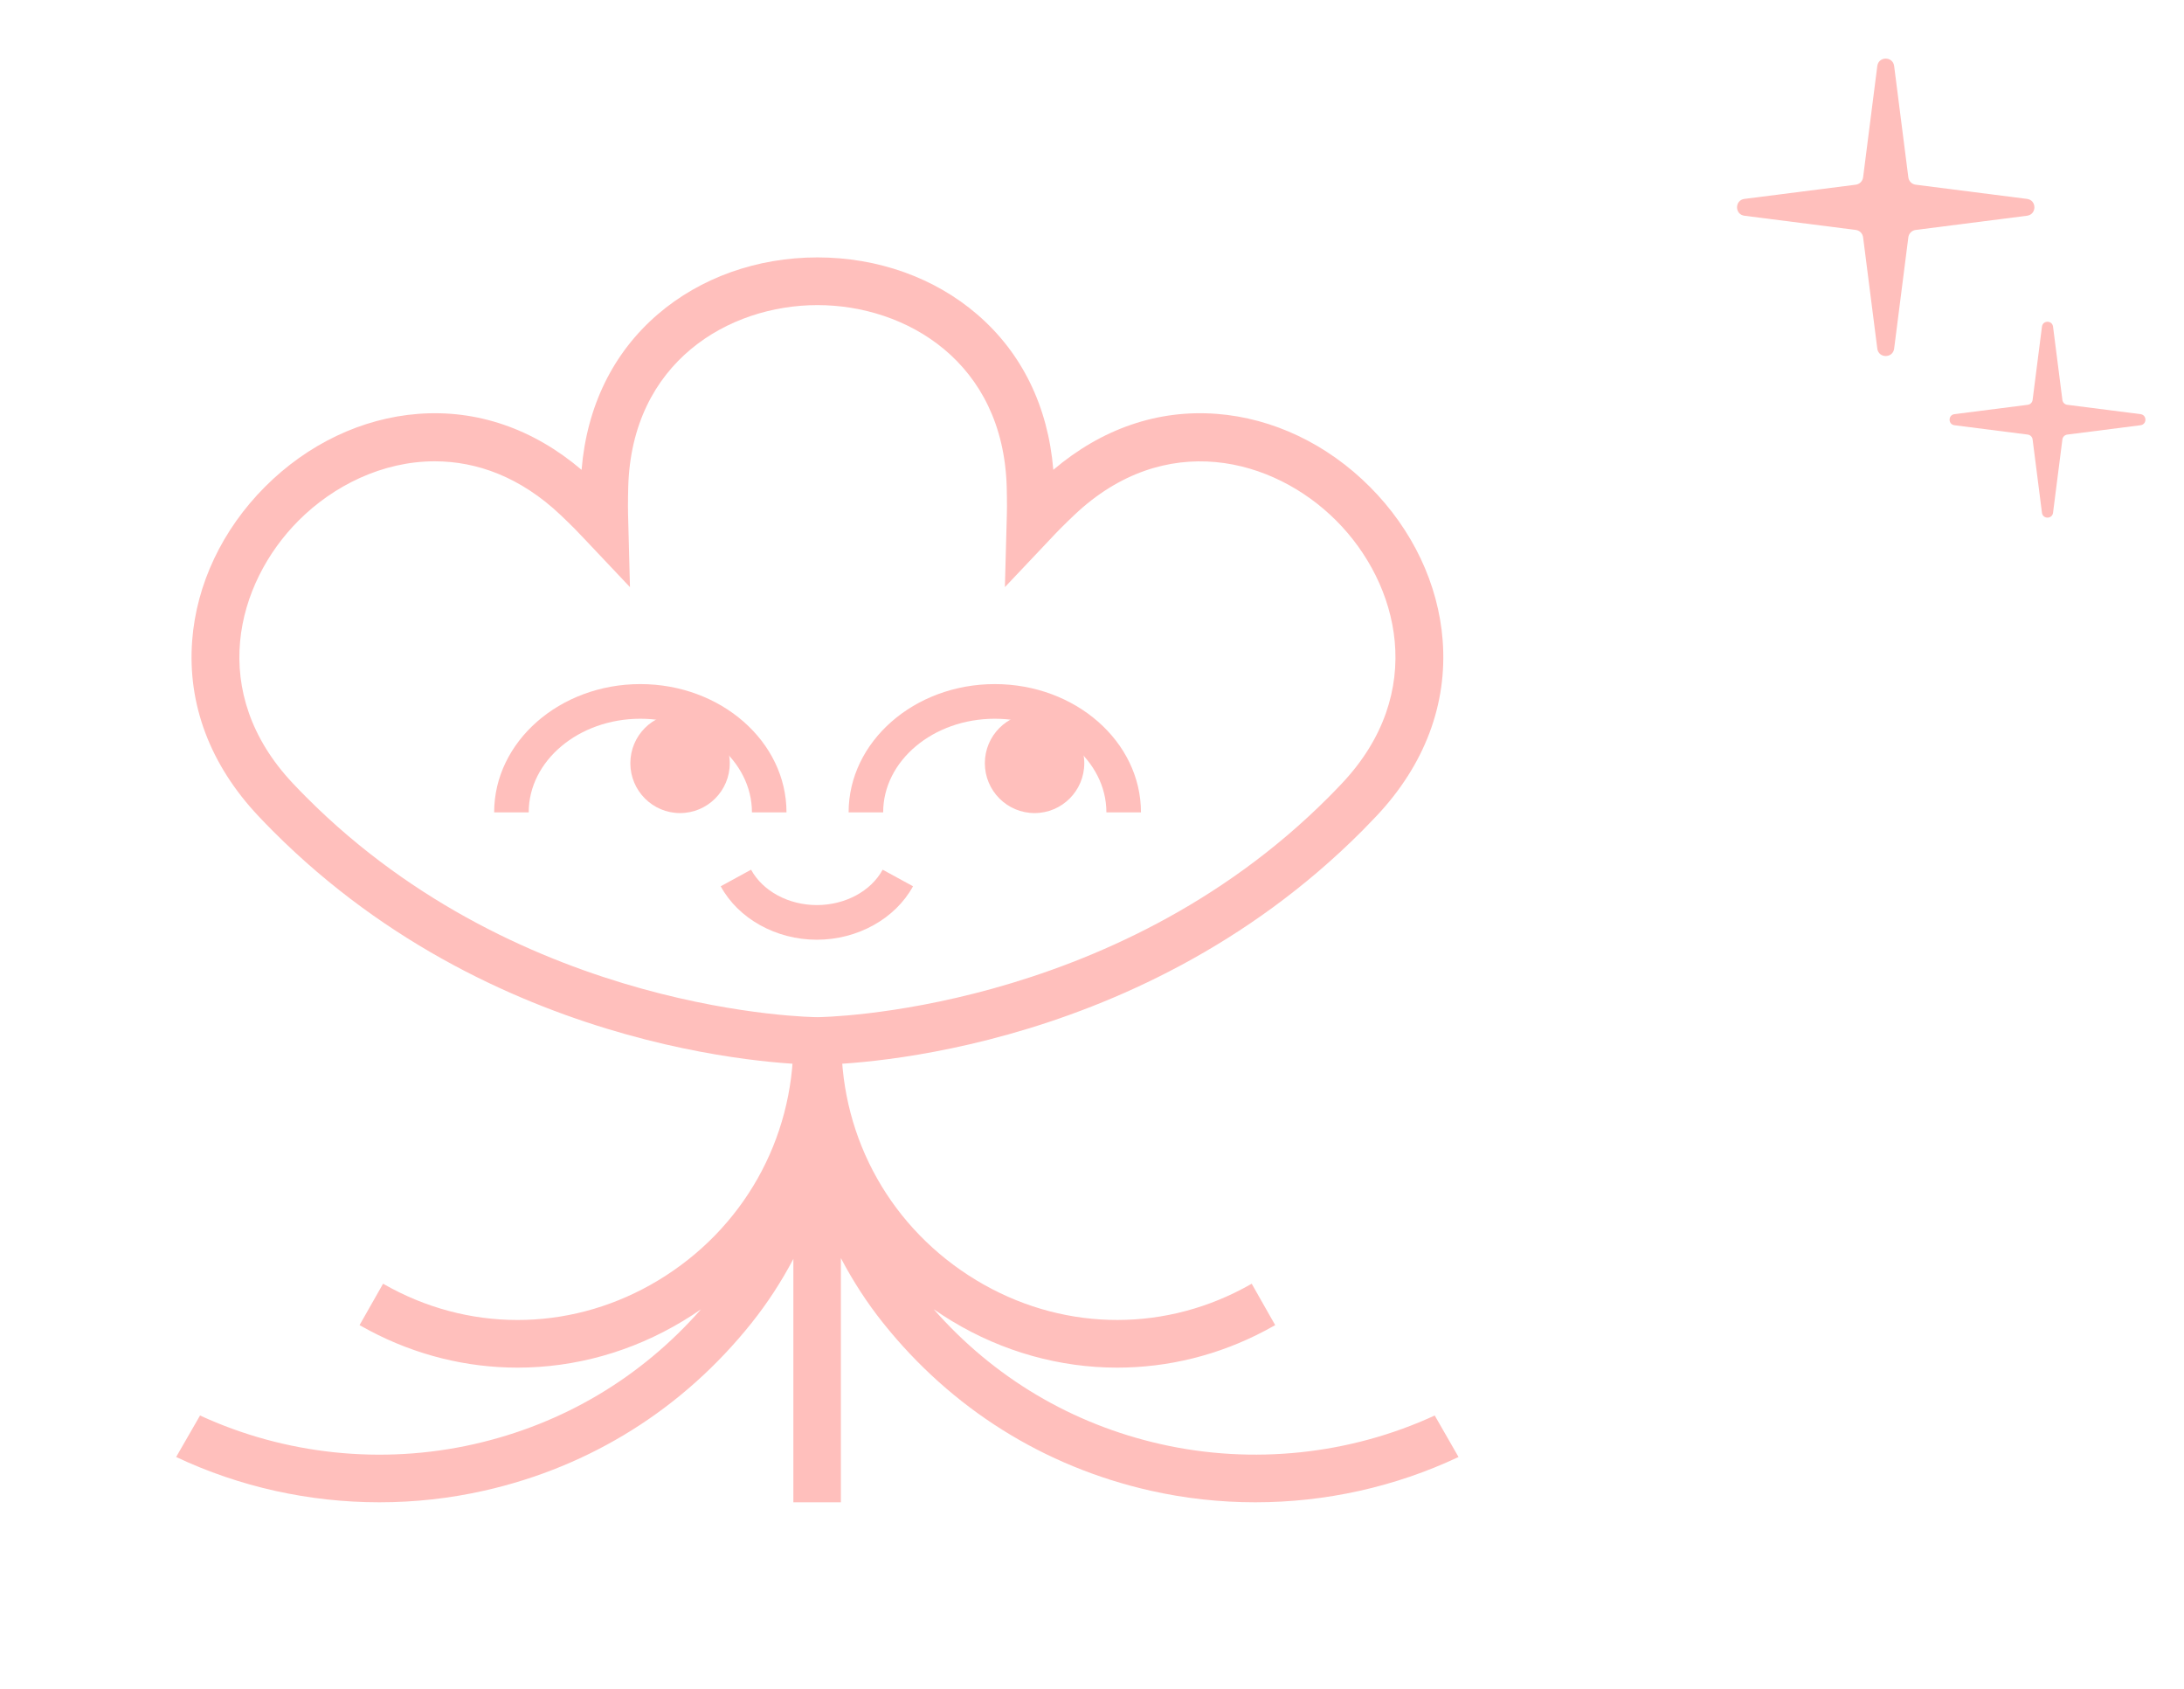
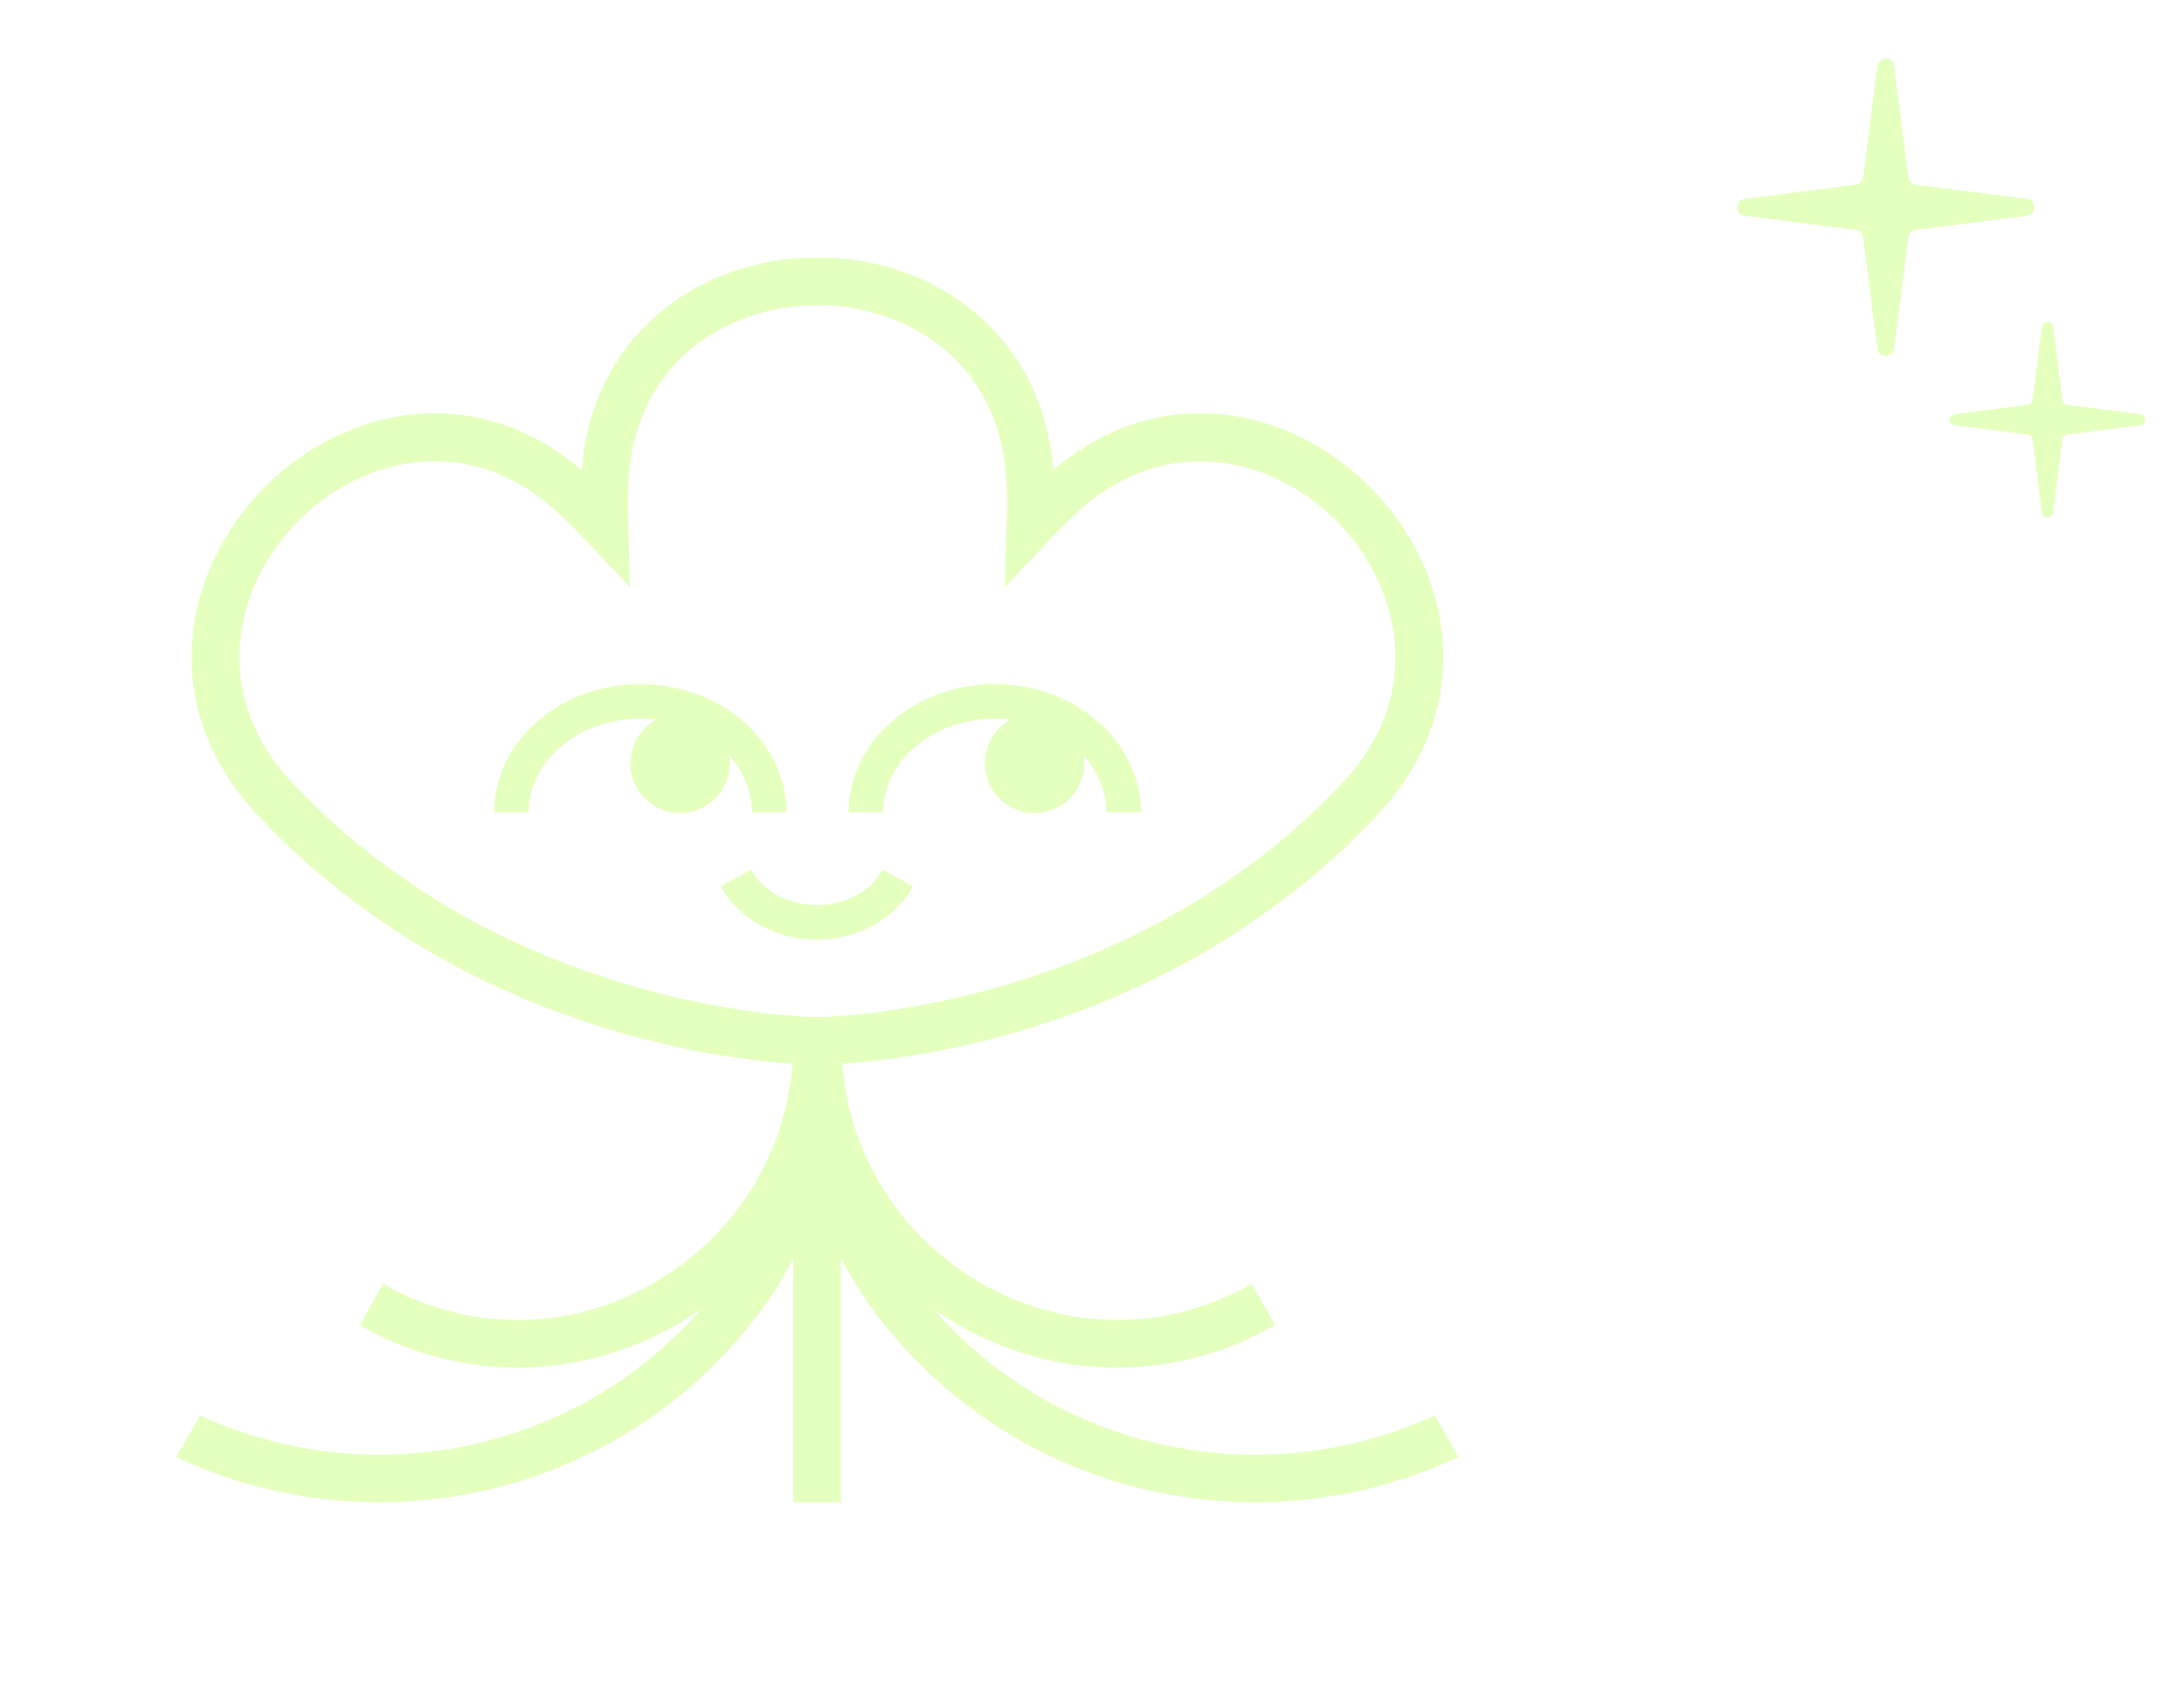
<svg xmlns="http://www.w3.org/2000/svg" width="216" height="167" viewBox="0 0 216 167" fill="none">
-   <path d="M80.84 105.282C79.584 105.282 49.774 105.021 26.978 82.162C26.495 81.678 26.026 81.194 25.564 80.701C20.792 75.647 18.524 69.642 19.007 63.333C19.43 57.769 21.984 52.373 26.205 48.141C30.426 43.909 35.804 41.348 41.358 40.924C47.172 40.478 52.73 42.389 57.519 46.458C58.036 40.187 60.621 34.897 65.042 31.09C69.267 27.453 74.881 25.453 80.844 25.453C86.808 25.453 92.426 27.453 96.647 31.09C101.073 34.897 103.653 40.187 104.174 46.458C108.963 42.389 114.521 40.478 120.335 40.924C125.885 41.348 131.267 43.909 135.484 48.141C139.705 52.373 142.259 57.765 142.682 63.333C143.161 69.642 140.892 75.647 136.125 80.701C135.663 81.189 135.189 81.678 134.711 82.162C111.907 105.021 82.1 105.282 80.84 105.282ZM42.998 45.614C37.829 45.614 32.976 48.021 29.524 51.482C23.317 57.705 20.502 68.49 28.977 77.472C29.409 77.93 29.849 78.384 30.302 78.838C51.739 100.331 80.554 100.579 80.844 100.579C81.131 100.579 110.001 100.275 131.387 78.838C131.84 78.384 132.28 77.93 132.711 77.472C141.187 68.494 138.368 57.705 132.16 51.486C125.953 45.263 115.196 42.44 106.242 50.933C105.785 51.366 105.332 51.807 104.879 52.261C104.529 52.612 104.195 52.968 103.862 53.323L99.385 58.056L99.56 51.554C99.573 51.062 99.59 50.565 99.59 50.064C99.59 49.426 99.582 48.792 99.565 48.158C99.223 35.801 89.624 30.169 80.849 30.169C72.074 30.169 62.47 35.797 62.133 48.158C62.116 48.788 62.107 49.421 62.107 50.064C62.107 50.552 62.12 51.036 62.133 51.516L62.304 58.056L57.844 53.336C57.506 52.976 57.164 52.617 56.814 52.261C56.361 51.807 55.908 51.366 55.451 50.933C51.466 47.151 47.13 45.614 42.998 45.614Z" fill="#FFBFBC" />
-   <path d="M141.896 139.967C133.493 143.839 123.894 144.849 114.811 142.802C106.002 140.815 98.278 136.215 92.345 129.46C92.926 129.863 93.524 130.253 94.139 130.625C99.214 133.692 104.853 135.234 110.492 135.234C115.503 135.234 120.519 134.017 125.141 131.567C125.47 131.396 125.795 131.216 126.119 131.032L123.795 126.937C123.513 127.1 123.231 127.254 122.945 127.404C114.593 131.829 104.734 131.529 96.565 126.595C88.205 121.545 83.211 112.709 83.211 102.961V101.145H83.168H78.512H78.469V102.961C78.469 112.709 73.475 121.545 65.115 126.595C56.946 131.529 47.087 131.833 38.735 127.404C38.448 127.254 38.166 127.1 37.885 126.937L35.56 131.032C35.885 131.216 36.21 131.396 36.539 131.567C41.161 134.017 46.172 135.234 51.188 135.234C56.827 135.234 62.462 133.692 67.541 130.625C68.156 130.257 68.754 129.867 69.335 129.46C63.401 136.215 55.678 140.815 46.869 142.802C37.786 144.854 28.187 143.843 19.784 139.967L17.421 144.07C23.701 147.034 30.596 148.55 37.521 148.55C40.999 148.55 44.48 148.169 47.898 147.398C58.433 145.021 67.579 139.281 74.338 130.809C75.918 128.831 77.294 126.706 78.465 124.483V148.55H83.164V124.402C84.347 126.655 85.736 128.809 87.334 130.809C94.096 139.281 103.238 145.016 113.773 147.398C117.191 148.169 120.673 148.55 124.15 148.55C131.075 148.55 137.97 147.034 144.25 144.07L141.896 139.967Z" fill="#FFBFBC" />
-   <path d="M77.785 80.327H74.368C74.368 75.226 69.416 71.071 63.329 71.071C57.241 71.071 52.29 75.221 52.29 80.327H48.872C48.872 73.337 55.357 67.644 63.329 67.644C71.3 67.644 77.785 73.332 77.785 80.327Z" fill="#FFBFBC" />
-   <path d="M67.259 80.399C69.975 80.399 72.176 78.192 72.176 75.469C72.176 72.746 69.975 70.539 67.259 70.539C64.543 70.539 62.342 72.746 62.342 75.469C62.342 78.192 64.543 80.399 67.259 80.399Z" fill="#FFBFBC" />
-   <path d="M112.842 80.327H109.424C109.424 75.226 104.473 71.071 98.385 71.071C92.298 71.071 87.346 75.221 87.346 80.327H83.929C83.929 73.337 90.414 67.644 98.385 67.644C106.357 67.644 112.842 73.332 112.842 80.327Z" fill="#FFBFBC" />
-   <path d="M102.32 80.399C105.036 80.399 107.237 78.192 107.237 75.469C107.237 72.746 105.036 70.539 102.32 70.539C99.604 70.539 97.403 72.746 97.403 75.469C97.403 78.192 99.604 80.399 102.32 80.399Z" fill="#FFBFBC" />
-   <path d="M80.785 92.922C76.756 92.922 73.022 90.845 71.279 87.636L74.282 85.996C75.44 88.121 77.991 89.495 80.789 89.495C83.587 89.495 86.142 88.121 87.295 85.996L90.299 87.636C88.547 90.845 84.813 92.922 80.785 92.922Z" fill="#FFBFBC" />
-   <path d="M185.667 6.529C185.792 5.551 187.208 5.551 187.333 6.529L188.737 17.536C188.786 17.916 189.084 18.215 189.464 18.263L200.471 19.667C201.449 19.792 201.449 21.208 200.471 21.333L189.464 22.737C189.084 22.785 188.786 23.084 188.737 23.464L187.333 34.471C187.208 35.449 185.792 35.449 185.667 34.471L184.263 23.464C184.214 23.084 183.916 22.785 183.536 22.737L172.529 21.333C171.551 21.208 171.551 19.792 172.529 19.667L183.536 18.263C183.916 18.215 184.214 17.916 184.263 17.536L185.667 6.529Z" fill="#FFBFBC" />
-   <path d="M201.952 32.299C202.034 31.655 202.966 31.655 203.048 32.299L203.973 39.548C204.005 39.798 204.202 39.995 204.452 40.027L211.701 40.952C212.345 41.034 212.345 41.966 211.701 42.048L204.452 42.973C204.202 43.005 204.005 43.202 203.973 43.452L203.048 50.701C202.966 51.345 202.034 51.345 201.952 50.701L201.027 43.452C200.995 43.202 200.798 43.005 200.548 42.973L193.299 42.048C192.655 41.966 192.655 41.034 193.299 40.952L200.548 40.027C200.798 39.995 200.995 39.798 201.027 39.548L201.952 32.299Z" fill="#FFBFBC" />
+   <path d="M80.84 105.282C79.584 105.282 49.774 105.021 26.978 82.162C26.495 81.678 26.026 81.194 25.564 80.701C20.792 75.647 18.524 69.642 19.007 63.333C19.43 57.769 21.984 52.373 26.205 48.141C30.426 43.909 35.804 41.348 41.358 40.924C47.172 40.478 52.73 42.389 57.519 46.458C58.036 40.187 60.621 34.897 65.042 31.09C69.267 27.453 74.881 25.453 80.844 25.453C86.808 25.453 92.426 27.453 96.647 31.09C101.073 34.897 103.653 40.187 104.174 46.458C108.963 42.389 114.521 40.478 120.335 40.924C125.885 41.348 131.267 43.909 135.484 48.141C139.705 52.373 142.259 57.765 142.682 63.333C143.161 69.642 140.892 75.647 136.125 80.701C135.663 81.189 135.189 81.678 134.711 82.162C111.907 105.021 82.1 105.282 80.84 105.282ZM42.998 45.614C37.829 45.614 32.976 48.021 29.524 51.482C23.317 57.705 20.502 68.49 28.977 77.472C29.409 77.93 29.849 78.384 30.302 78.838C51.739 100.331 80.554 100.579 80.844 100.579C81.131 100.579 110.001 100.275 131.387 78.838C131.84 78.384 132.28 77.93 132.711 77.472C141.187 68.494 138.368 57.705 132.16 51.486C125.953 45.263 115.196 42.44 106.242 50.933C105.785 51.366 105.332 51.807 104.879 52.261C104.529 52.612 104.195 52.968 103.862 53.323L99.385 58.056L99.56 51.554C99.573 51.062 99.59 50.565 99.59 50.064C99.59 49.426 99.582 48.792 99.565 48.158C99.223 35.801 89.624 30.169 80.849 30.169C72.074 30.169 62.47 35.797 62.133 48.158C62.116 48.788 62.107 49.421 62.107 50.064C62.107 50.552 62.12 51.036 62.133 51.516L62.304 58.056L57.844 53.336C57.506 52.976 57.164 52.617 56.814 52.261C56.361 51.807 55.908 51.366 55.451 50.933C51.466 47.151 47.13 45.614 42.998 45.614Z" fill="#E5FFBE" />
+   <path d="M141.896 139.967C133.493 143.839 123.894 144.849 114.811 142.802C106.002 140.815 98.278 136.215 92.345 129.46C92.926 129.863 93.524 130.253 94.139 130.625C99.214 133.692 104.853 135.234 110.492 135.234C115.503 135.234 120.519 134.017 125.141 131.567C125.47 131.396 125.795 131.216 126.119 131.032L123.795 126.937C123.513 127.1 123.231 127.254 122.945 127.404C114.593 131.829 104.734 131.529 96.565 126.595C88.205 121.545 83.211 112.709 83.211 102.961V101.145H83.168H78.512H78.469V102.961C78.469 112.709 73.475 121.545 65.115 126.595C56.946 131.529 47.087 131.833 38.735 127.404C38.448 127.254 38.166 127.1 37.885 126.937L35.56 131.032C35.885 131.216 36.21 131.396 36.539 131.567C41.161 134.017 46.172 135.234 51.188 135.234C56.827 135.234 62.462 133.692 67.541 130.625C68.156 130.257 68.754 129.867 69.335 129.46C63.401 136.215 55.678 140.815 46.869 142.802C37.786 144.854 28.187 143.843 19.784 139.967L17.421 144.07C23.701 147.034 30.596 148.55 37.521 148.55C40.999 148.55 44.48 148.169 47.898 147.398C58.433 145.021 67.579 139.281 74.338 130.809C75.918 128.831 77.294 126.706 78.465 124.483V148.55H83.164V124.402C84.347 126.655 85.736 128.809 87.334 130.809C94.096 139.281 103.238 145.016 113.773 147.398C117.191 148.169 120.673 148.55 124.15 148.55C131.075 148.55 137.97 147.034 144.25 144.07L141.896 139.967Z" fill="#E5FFBE" />
+   <path d="M77.785 80.327H74.368C74.368 75.226 69.416 71.071 63.329 71.071C57.241 71.071 52.29 75.221 52.29 80.327H48.872C48.872 73.337 55.357 67.644 63.329 67.644C71.3 67.644 77.785 73.332 77.785 80.327Z" fill="#E5FFBE" />
+   <path d="M67.259 80.399C69.975 80.399 72.176 78.192 72.176 75.469C72.176 72.746 69.975 70.539 67.259 70.539C64.543 70.539 62.342 72.746 62.342 75.469C62.342 78.192 64.543 80.399 67.259 80.399Z" fill="#E5FFBE" />
+   <path d="M112.842 80.327H109.424C109.424 75.226 104.473 71.071 98.385 71.071C92.298 71.071 87.346 75.221 87.346 80.327H83.929C83.929 73.337 90.414 67.644 98.385 67.644C106.357 67.644 112.842 73.332 112.842 80.327Z" fill="#E5FFBE" />
+   <path d="M102.32 80.399C105.036 80.399 107.237 78.192 107.237 75.469C107.237 72.746 105.036 70.539 102.32 70.539C99.604 70.539 97.403 72.746 97.403 75.469C97.403 78.192 99.604 80.399 102.32 80.399Z" fill="#E5FFBE" />
+   <path d="M80.785 92.922C76.756 92.922 73.022 90.845 71.279 87.636L74.282 85.996C75.44 88.121 77.991 89.495 80.789 89.495C83.587 89.495 86.142 88.121 87.295 85.996L90.299 87.636C88.547 90.845 84.813 92.922 80.785 92.922Z" fill="#E5FFBE" />
+   <path d="M185.667 6.529C185.792 5.551 187.208 5.551 187.333 6.529L188.737 17.536C188.786 17.916 189.084 18.215 189.464 18.263L200.471 19.667C201.449 19.792 201.449 21.208 200.471 21.333L189.464 22.737C189.084 22.785 188.786 23.084 188.737 23.464L187.333 34.471C187.208 35.449 185.792 35.449 185.667 34.471L184.263 23.464C184.214 23.084 183.916 22.785 183.536 22.737L172.529 21.333C171.551 21.208 171.551 19.792 172.529 19.667L183.536 18.263C183.916 18.215 184.214 17.916 184.263 17.536L185.667 6.529Z" fill="#E5FFBE" />
+   <path d="M201.952 32.299C202.034 31.655 202.966 31.655 203.048 32.299L203.973 39.548C204.005 39.798 204.202 39.995 204.452 40.027L211.701 40.952C212.345 41.034 212.345 41.966 211.701 42.048L204.452 42.973C204.202 43.005 204.005 43.202 203.973 43.452L203.048 50.701C202.966 51.345 202.034 51.345 201.952 50.701L201.027 43.452C200.995 43.202 200.798 43.005 200.548 42.973L193.299 42.048C192.655 41.966 192.655 41.034 193.299 40.952L200.548 40.027C200.798 39.995 200.995 39.798 201.027 39.548L201.952 32.299Z" fill="#E5FFBE" />
</svg>
